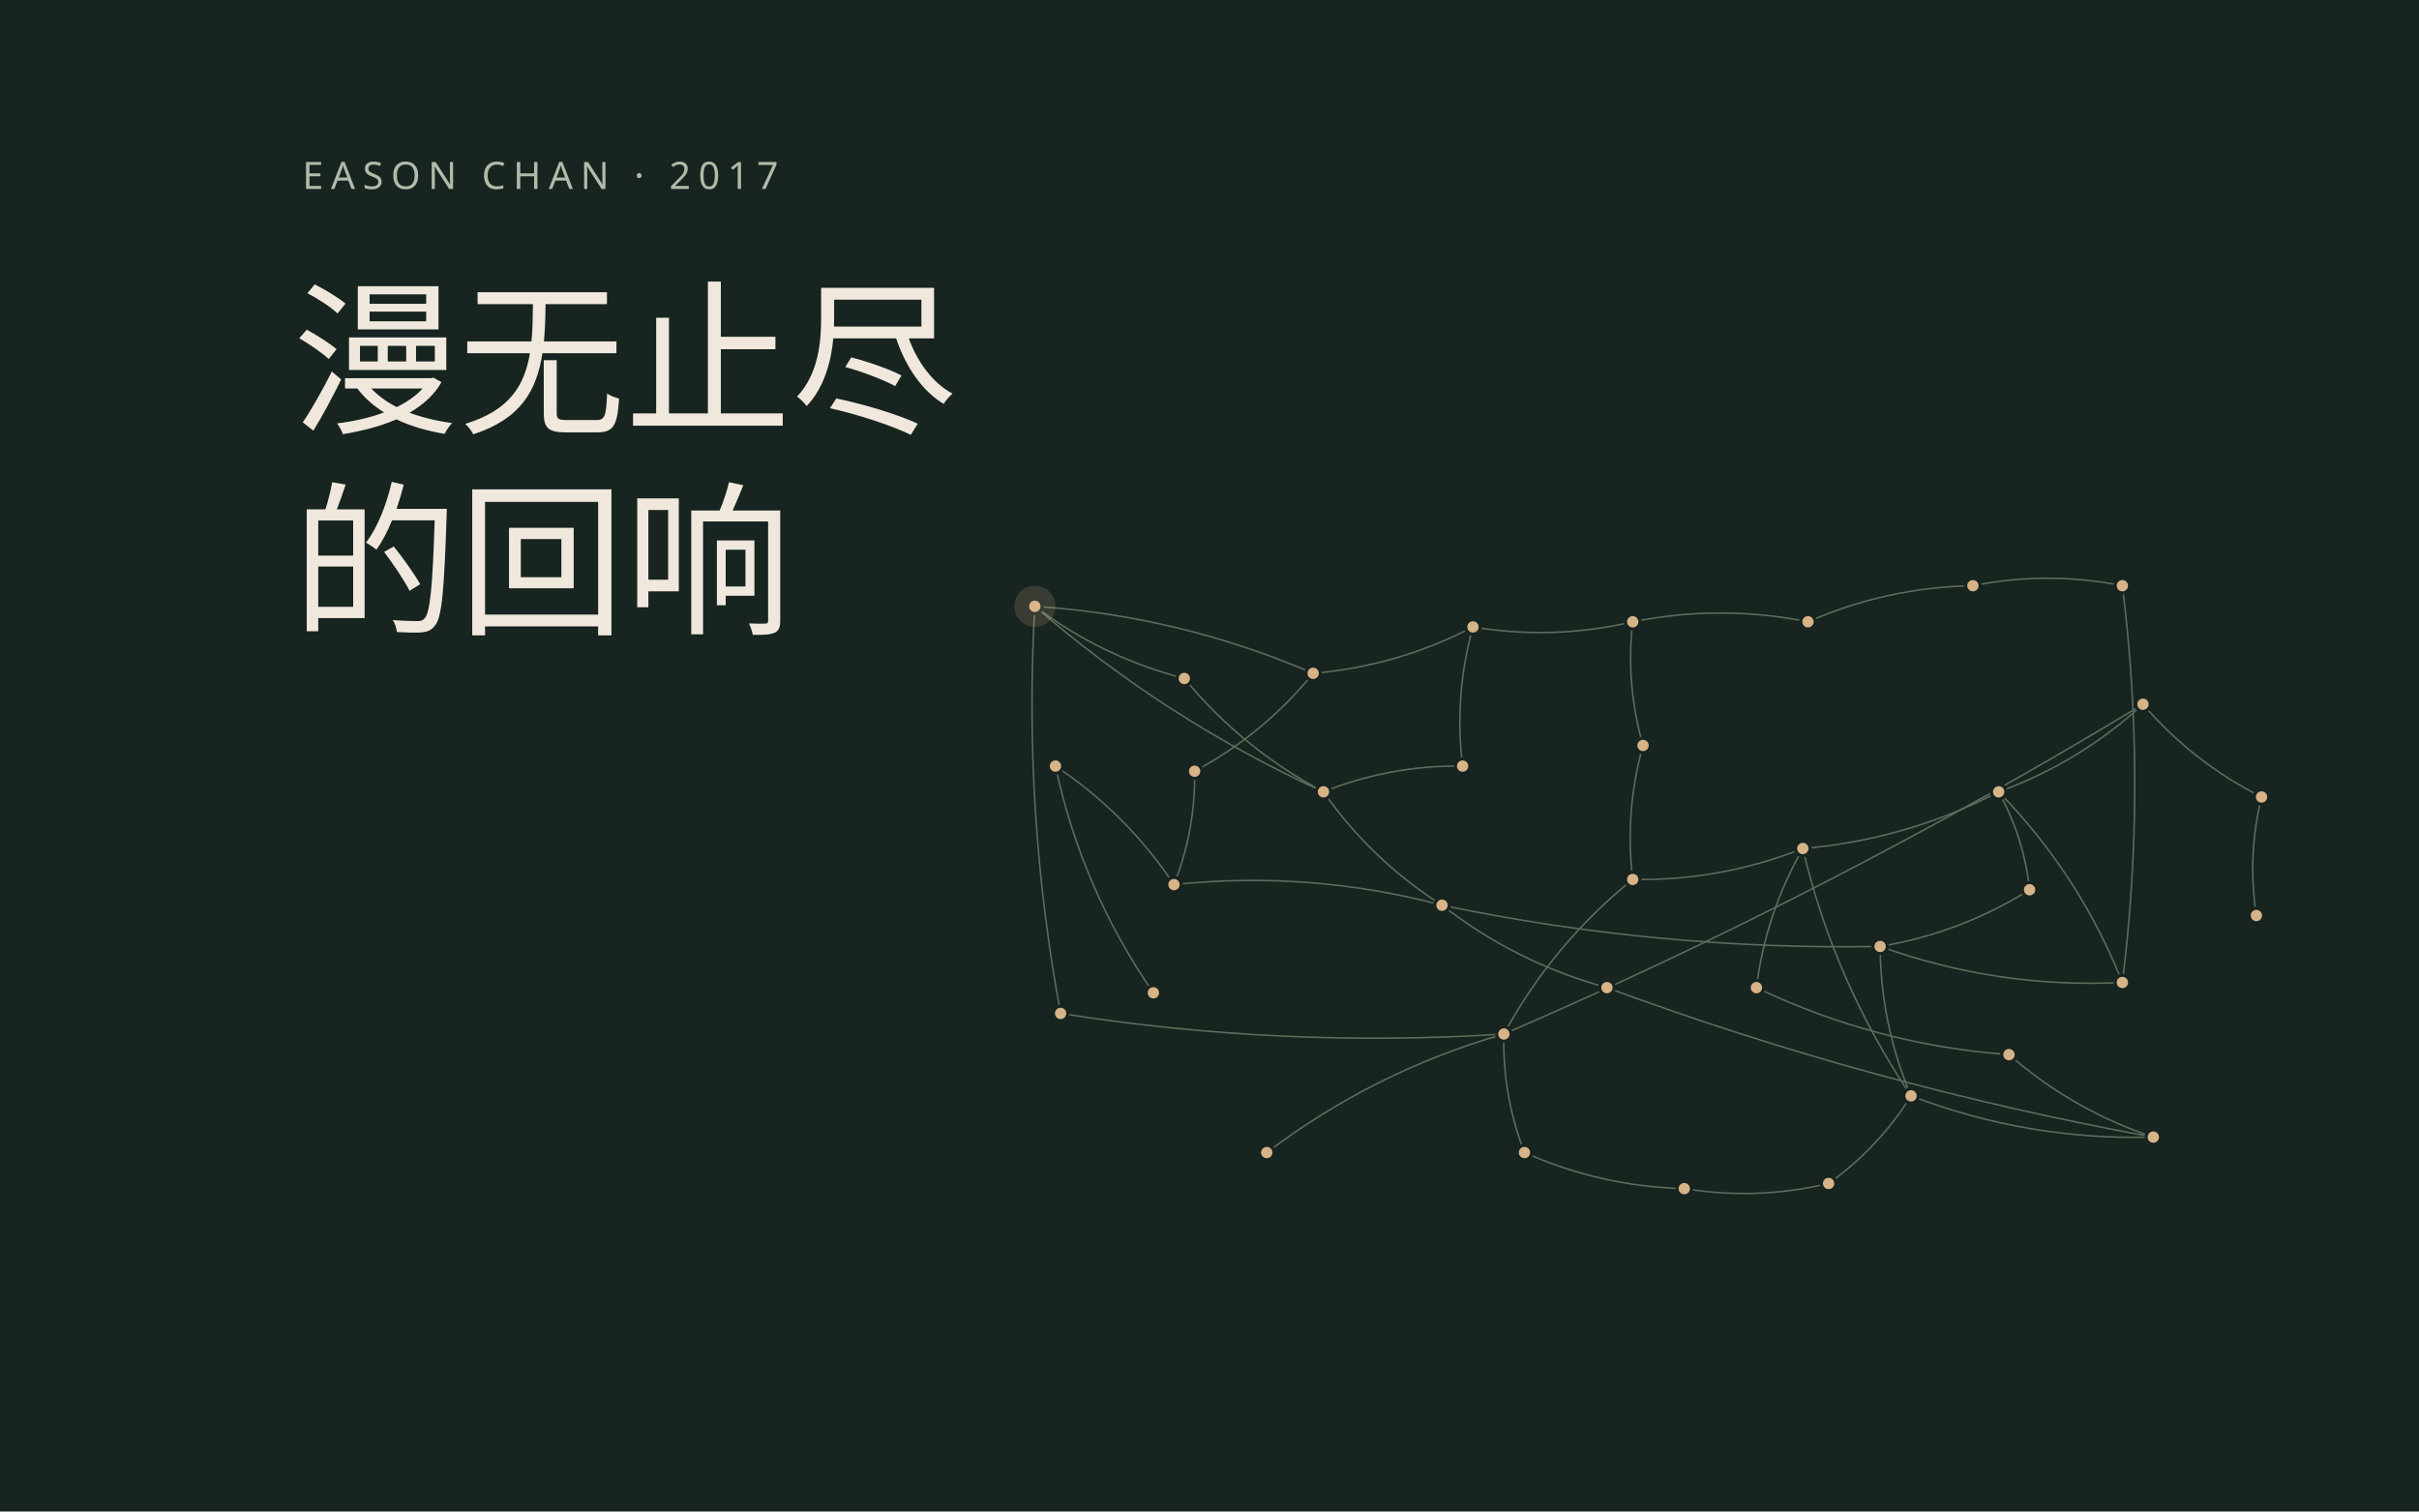
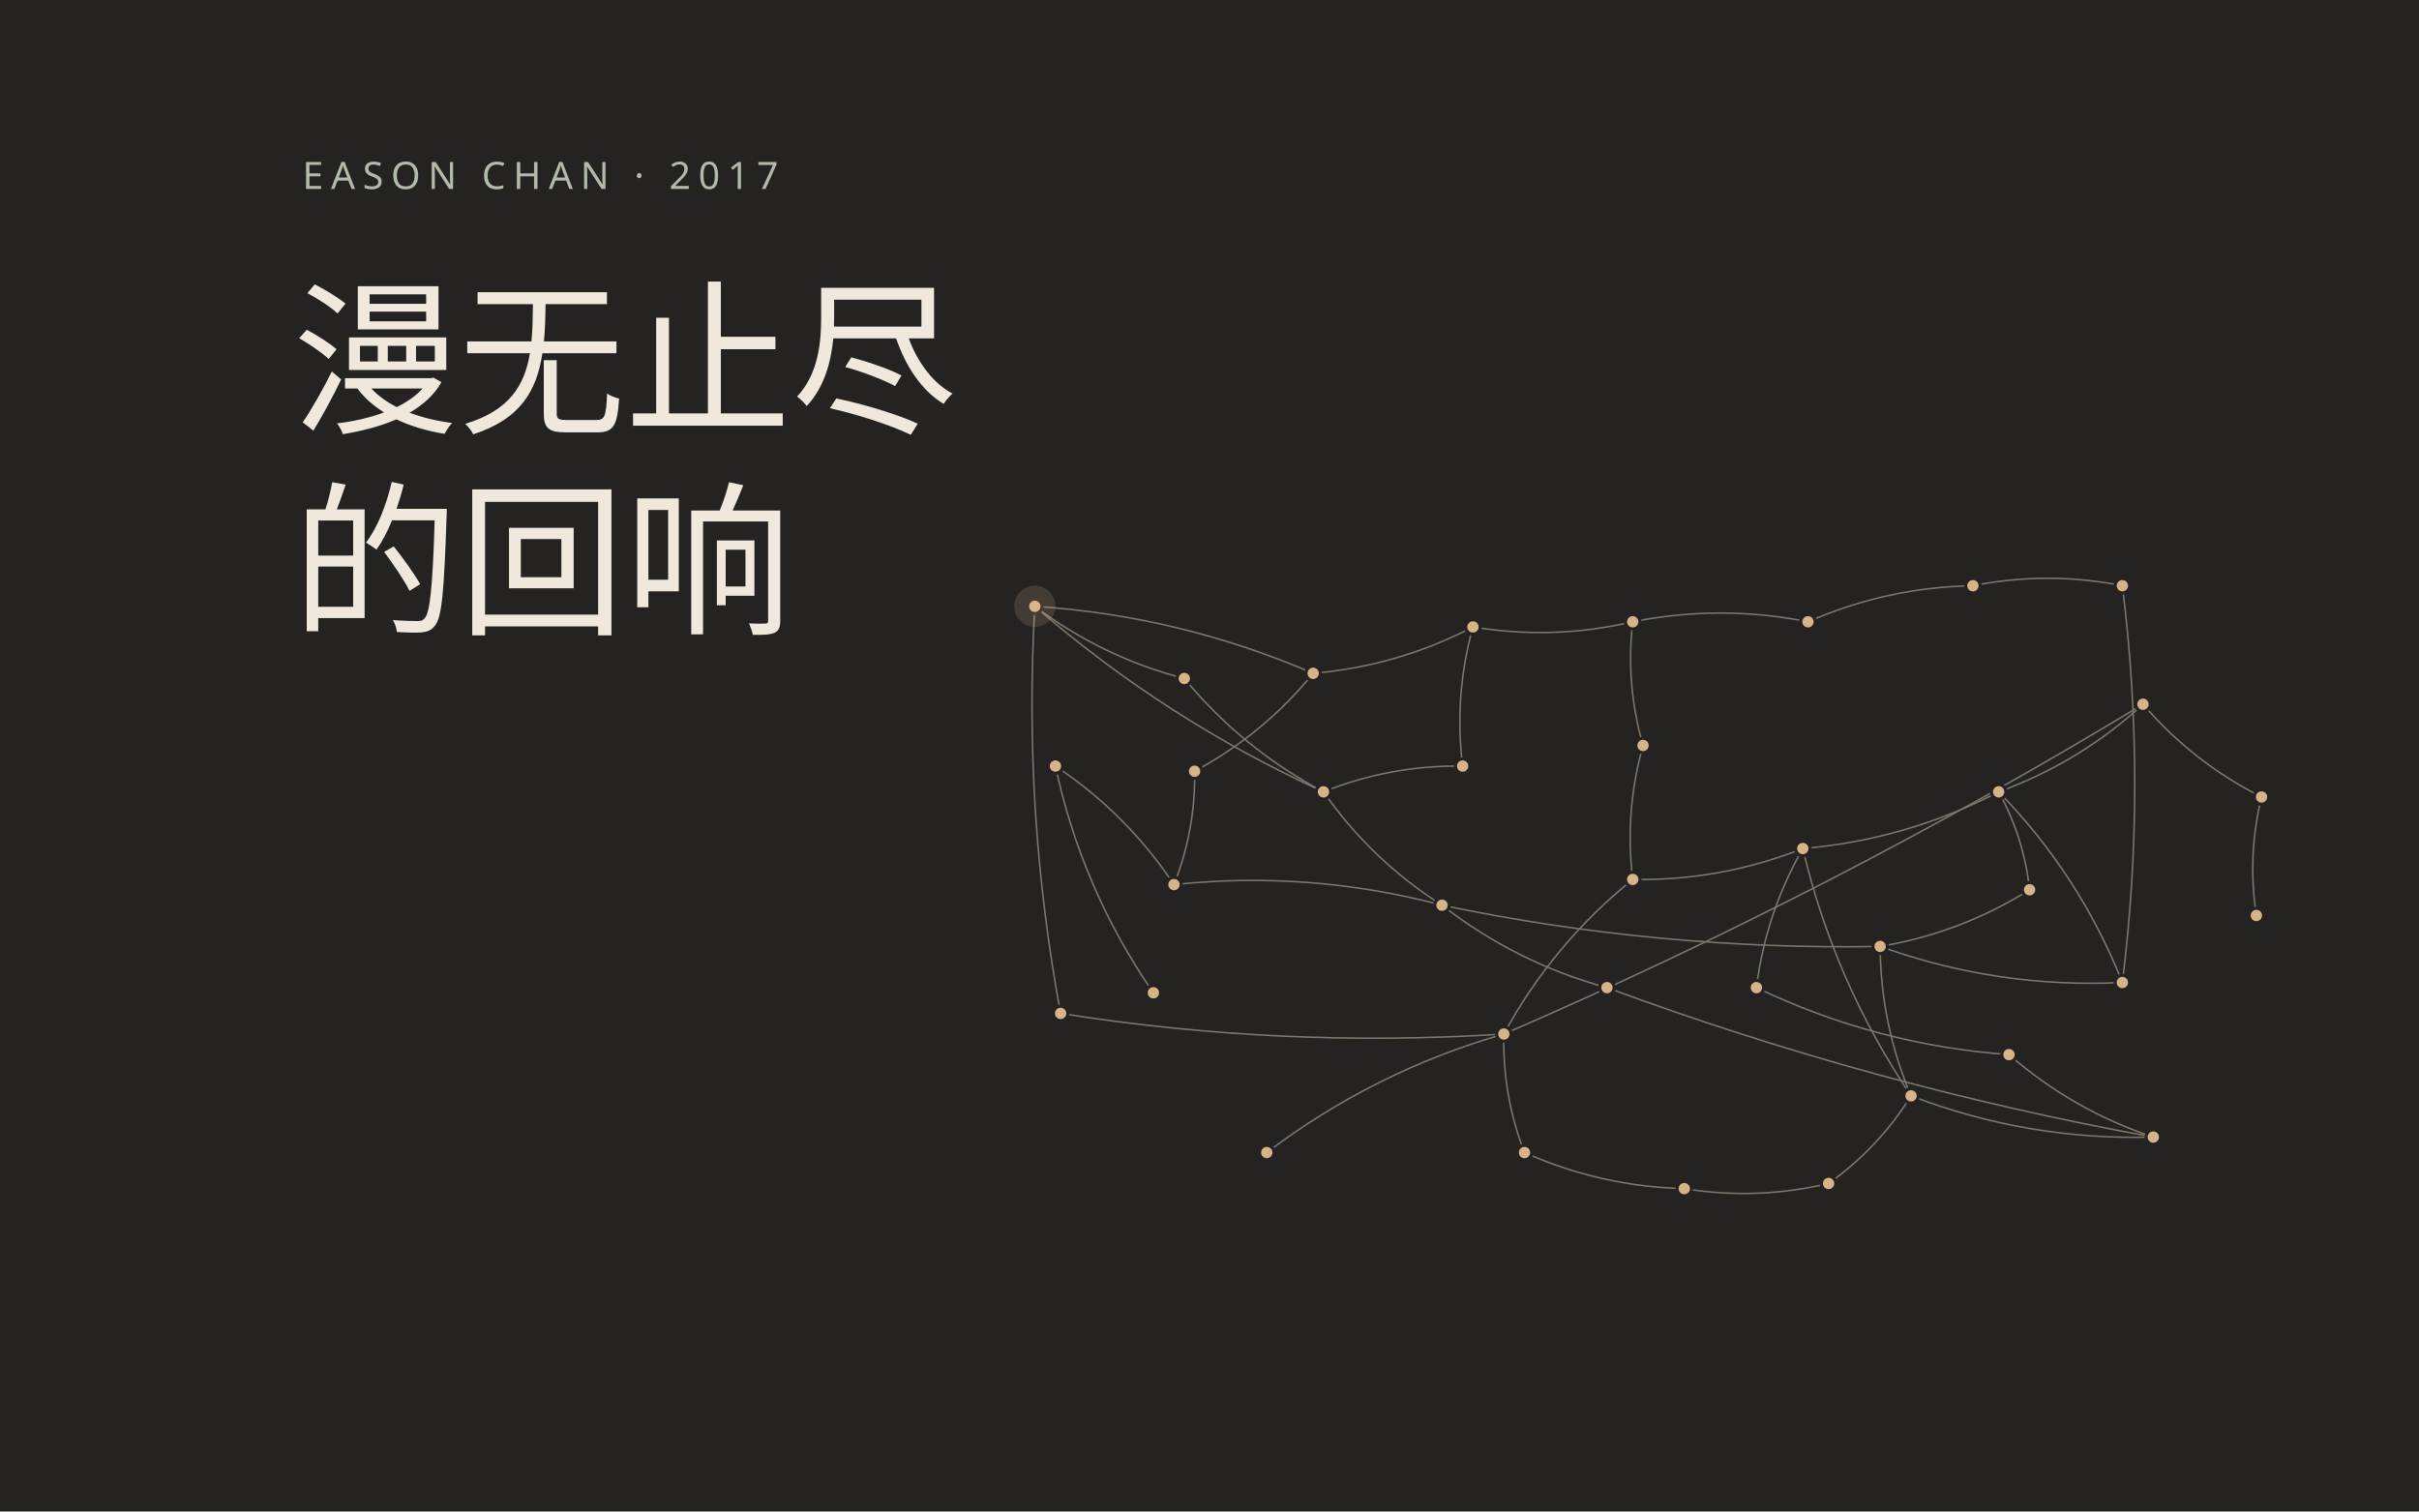
<svg xmlns="http://www.w3.org/2000/svg" viewBox="0 0 960 600" role="img" aria-labelledby="title">
-   <rect width="960" height="600" fill="#172420" />
+   <rect width="960" height="600" fill="#242321" />
  <g transform="translate(380 210) scale(0.4091)">
-     <g fill="none" stroke="#83937b" stroke-width="1.5" opacity=".65">
+     <g fill="none" stroke="#ada394" stroke-width="1.5" opacity=".65">
      <path d="M100.00,470.00 Q313.88,503.97 530.00,490.00" />
      <path d="M845.00,635.00 Q893.50,600.50 925.00,550.00" />
      <path d="M1010.00,255.00 Q1088.50,226.50 1150.00,170.00" />
      <path d="M705.00,640.00 Q775.50,651.50 845.00,635.00" />
      <path d="M500.00,95.00 Q578.00,108.00 655.00,90.00" />
      <path d="M500.00,95.00 Q481.50,161.50 490.00,230.00" />
      <path d="M550.00,605.00 Q624.00,638.00 705.00,640.00" />
      <path d="M345.00,140.00 Q427.00,133.00 500.00,95.00" />
      <path d="M345.00,140.00 Q215.62,84.17 75.00,75.00" />
      <path d="M230.00,235.00 Q297.00,199.00 345.00,140.00" />
      <path d="M95.00,230.00 Q120.50,349.50 190.00,450.00" />
      <path d="M210.00,345.00 Q231.00,292.00 230.00,235.00" />
      <path d="M210.00,345.00 Q164.00,276.00 95.00,230.00" />
      <path d="M1150.00,170.00 Q1198.50,226.50 1265.00,260.00" />
      <path d="M530.00,490.00 Q528.50,549.50 550.00,605.00" />
      <path d="M530.00,490.00 Q851.01,351.33 1150.00,170.00" />
      <path d="M530.00,490.00 Q404.27,526.03 300.00,605.00" />
      <path d="M655.00,340.00 Q577.50,402.50 530.00,490.00" />
      <path d="M655.00,340.00 Q740.50,341.50 820.00,310.00" />
      <path d="M655.00,90.00 Q648.00,151.00 665.00,210.00" />
      <path d="M825.00,90.00 Q740.00,73.00 655.00,90.00" />
      <path d="M985.00,55.00 Q901.50,56.50 825.00,90.00" />
      <path d="M1130.00,55.00 Q1057.50,40.50 985.00,55.00" />
      <path d="M1040.00,350.00 Q1034.50,299.50 1010.00,255.00" />
      <path d="M1130.00,440.00 Q1088.50,335.50 1010.00,255.00" />
      <path d="M1130.00,440.00 Q1154.00,247.50 1130.00,55.00" />
      <path d="M925.00,550.00 Q1038.50,593.50 1160.00,590.00" />
      <path d="M895.00,405.00 Q973.00,392.00 1040.00,350.00" />
      <path d="M895.00,405.00 Q1009.00,446.00 1130.00,440.00" />
      <path d="M895.00,405.00 Q895.50,480.50 925.00,550.00" />
      <path d="M470.00,365.00 Q341.84,331.07 210.00,345.00" />
      <path d="M470.00,365.00 Q680.25,408.89 895.00,405.00" />
      <path d="M470.00,365.00 Q542.00,421.00 630.00,445.00" />
      <path d="M355.00,255.00 Q401.50,321.50 470.00,365.00" />
      <path d="M220.00,145.00 Q276.50,213.50 355.00,255.00" />
      <path d="M75.00,75.00 Q63.55,274.02 100.00,470.00" />
      <path d="M75.00,75.00 Q202.02,185.19 355.00,255.00" />
      <path d="M75.00,75.00 Q140.50,124.50 220.00,145.00" />
      <path d="M1265.00,260.00 Q1251.00,317.00 1260.00,375.00" />
      <path d="M490.00,230.00 Q420.00,229.00 355.00,255.00" />
      <path d="M665.00,210.00 Q647.00,274.00 655.00,340.00" />
      <path d="M820.00,310.00 Q850.51,439.62 925.00,550.00" />
      <path d="M820.00,310.00 Q920.50,301.50 1010.00,255.00" />
      <path d="M820.00,310.00 Q784.00,373.00 775.00,445.00" />
      <path d="M775.00,445.00 Q891.35,500.70 1020.00,510.00" />
      <path d="M1020.00,510.00 Q1082.00,564.00 1160.00,590.00" />
      <path d="M630.00,445.00 Q888.67,540.65 1160.00,590.00" />
    </g>
-     <g fill="#d7b388" stroke="#172420" stroke-width="3">
+     <g fill="#d7b388" stroke="#242321" stroke-width="3">
      <circle cx="100" cy="470" r="7" />
      <circle cx="845" cy="635" r="7" />
      <circle cx="1010" cy="255" r="7" />
      <circle cx="1160" cy="590" r="7" />
      <circle cx="705" cy="640" r="7" />
      <circle cx="500" cy="95" r="7" />
      <circle cx="550" cy="605" r="7" />
      <circle cx="345" cy="140" r="7" />
      <circle cx="230" cy="235" r="7" />
      <circle cx="95" cy="230" r="7" />
      <circle cx="210" cy="345" r="7" />
      <circle cx="1150" cy="170" r="7" />
      <circle cx="530" cy="490" r="7" />
      <circle cx="655" cy="340" r="7" />
      <circle cx="655" cy="90" r="7" />
      <circle cx="825" cy="90" r="7" />
      <circle cx="985" cy="55" r="7" />
      <circle cx="1130" cy="55" r="7" />
      <circle cx="1040" cy="350" r="7" />
      <circle cx="1130" cy="440" r="7" />
      <circle cx="925" cy="550" r="7" />
      <circle cx="895" cy="405" r="7" />
      <circle cx="470" cy="365" r="7" />
      <circle cx="355" cy="255" r="7" />
      <circle cx="220" cy="145" r="7" />
      <circle cx="75" cy="75" r="7" />
      <circle cx="300" cy="605" r="7" />
      <circle cx="1265" cy="260" r="7" />
      <circle cx="1260" cy="375" r="7" />
      <circle cx="490" cy="230" r="7" />
      <circle cx="665" cy="210" r="7" />
      <circle cx="820" cy="310" r="7" />
      <circle cx="775" cy="445" r="7" />
      <circle cx="1020" cy="510" r="7" />
      <circle cx="190" cy="450" r="7" />
      <circle cx="630" cy="445" r="7" />
    </g>
    <circle cx="75" cy="75" r="20" fill="#eec298" opacity=".16" />
  </g>
  <text x="120" y="75" fill="#b2baa9" font-family="sans-serif" font-size="15" letter-spacing="3">EASON CHAN · 2017</text>
  <text x="116" y="167" fill="#f0e8dc" font-family="sans-serif" font-size="66" font-weight="500">漫无止尽</text>
  <text x="116" y="247" fill="#f0e8dc" font-family="sans-serif" font-size="66" font-weight="500">的回响</text>
</svg>
